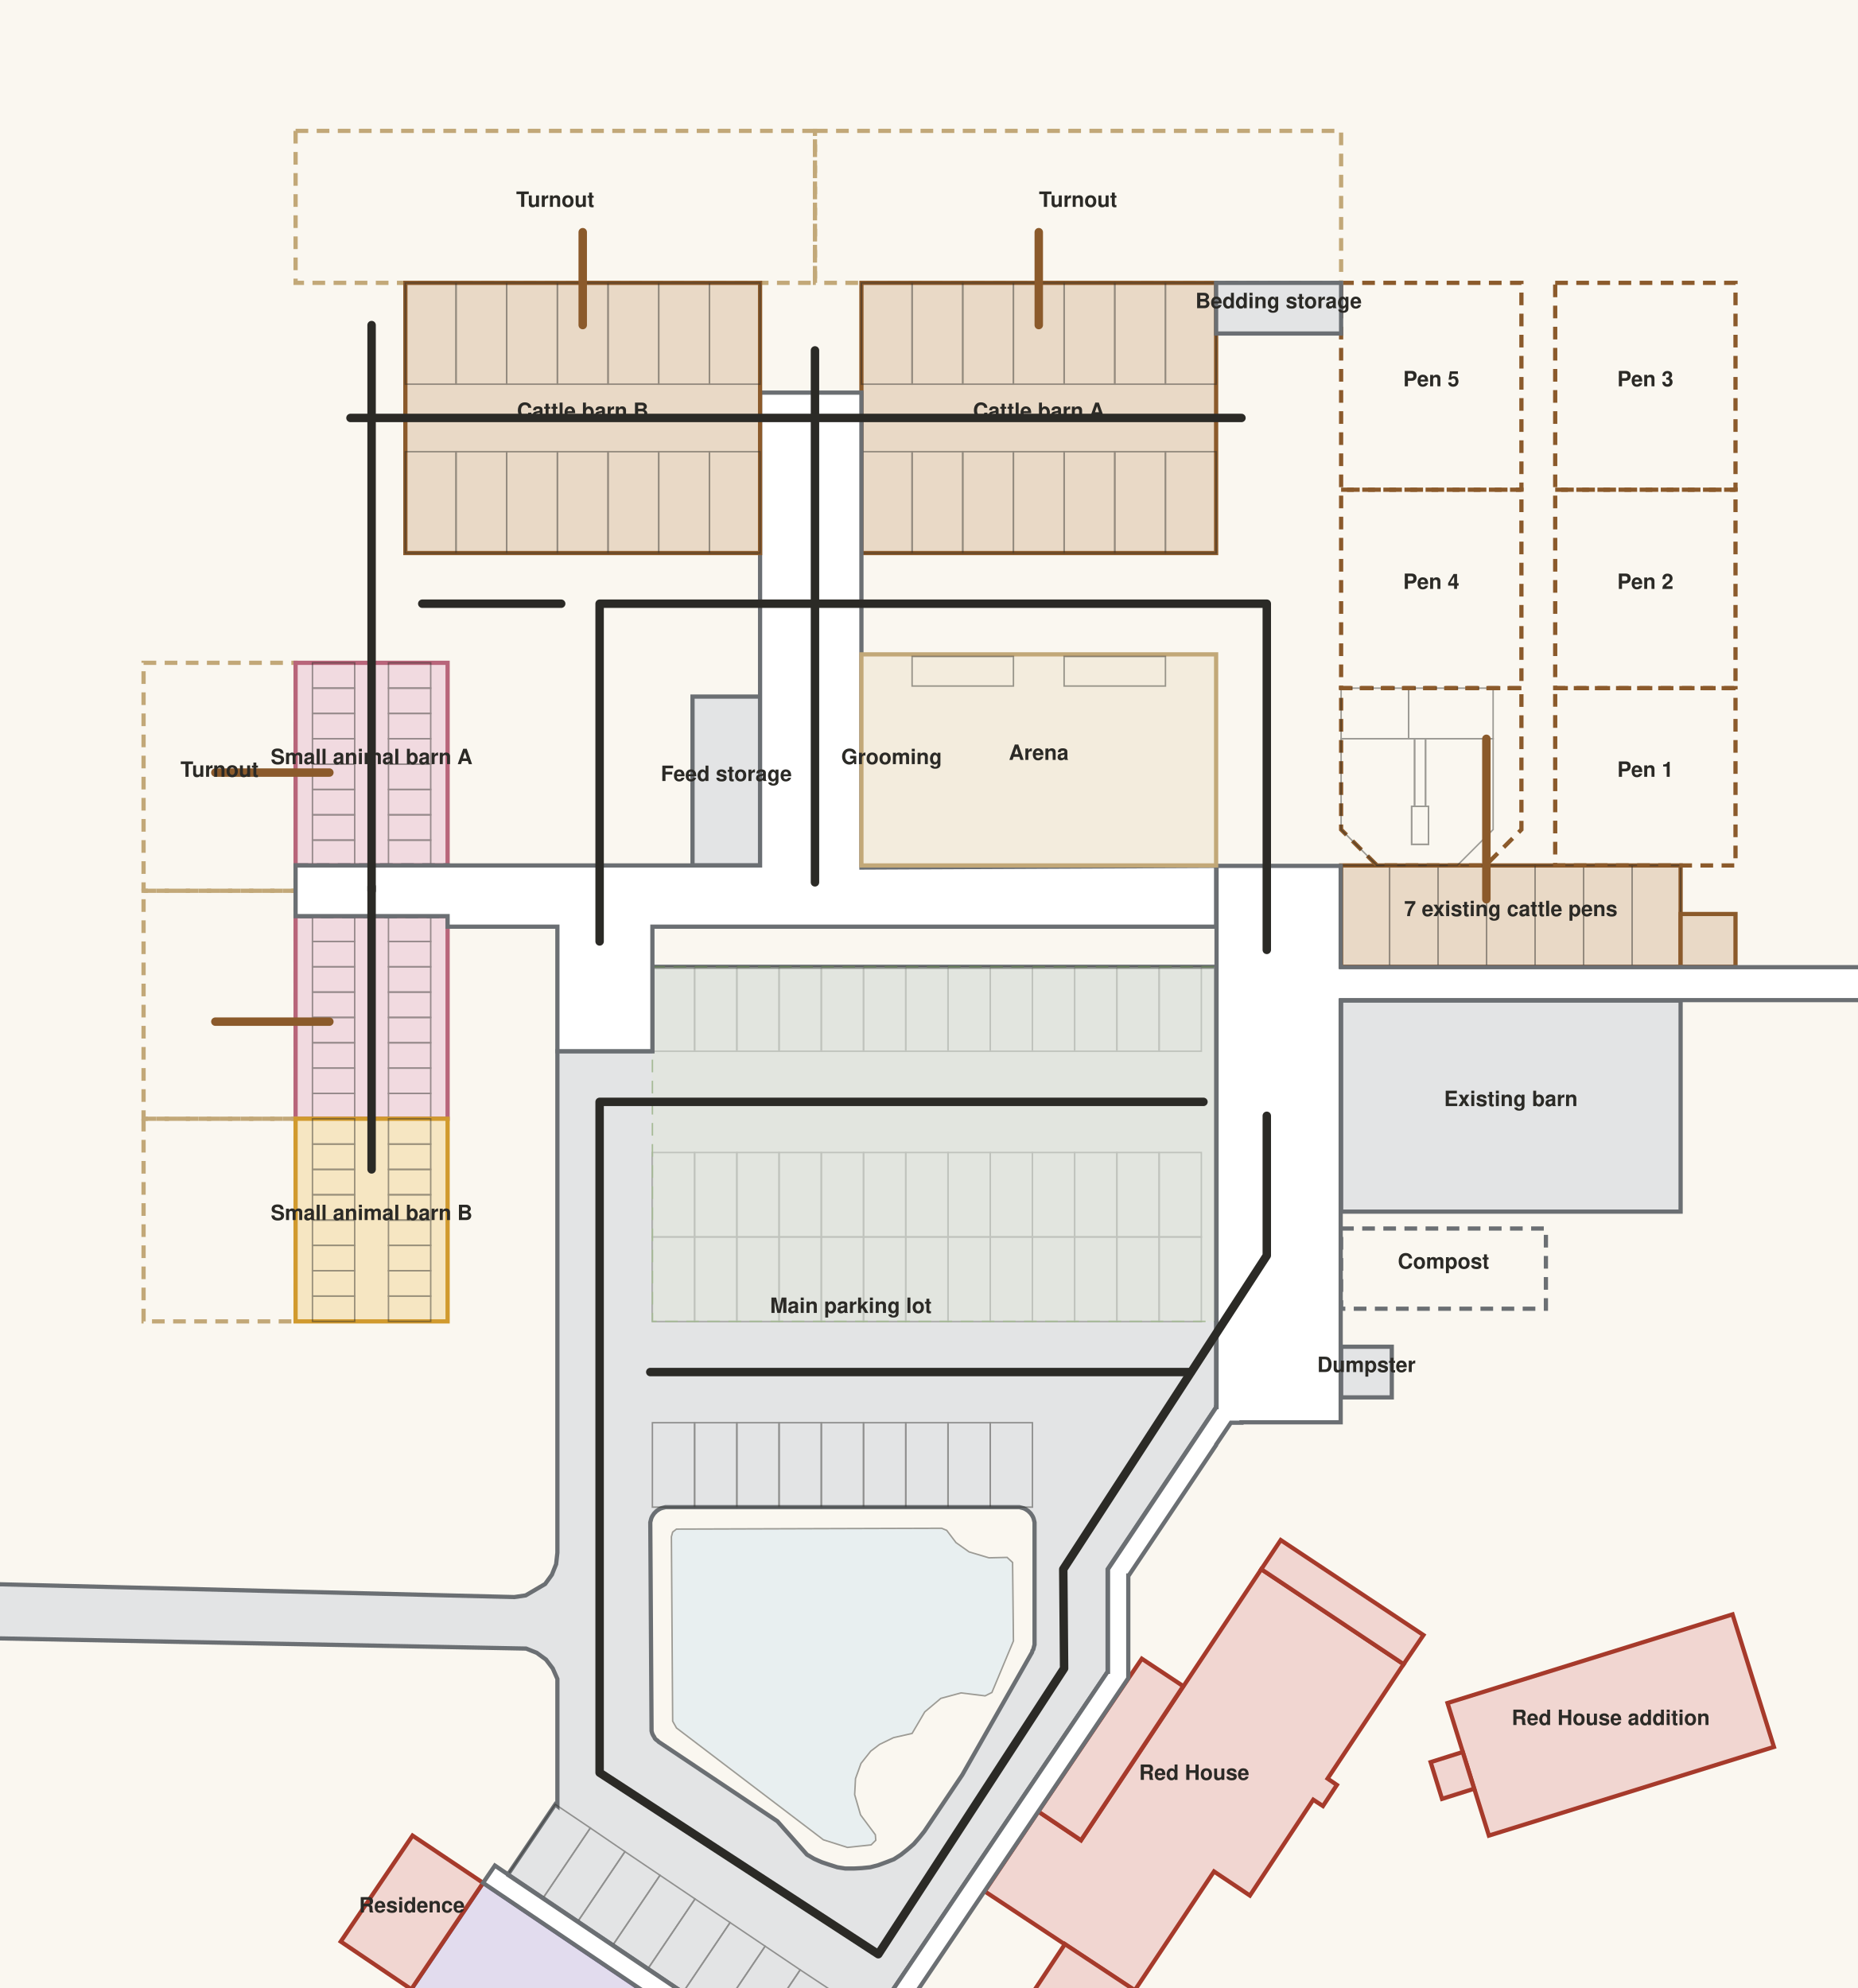
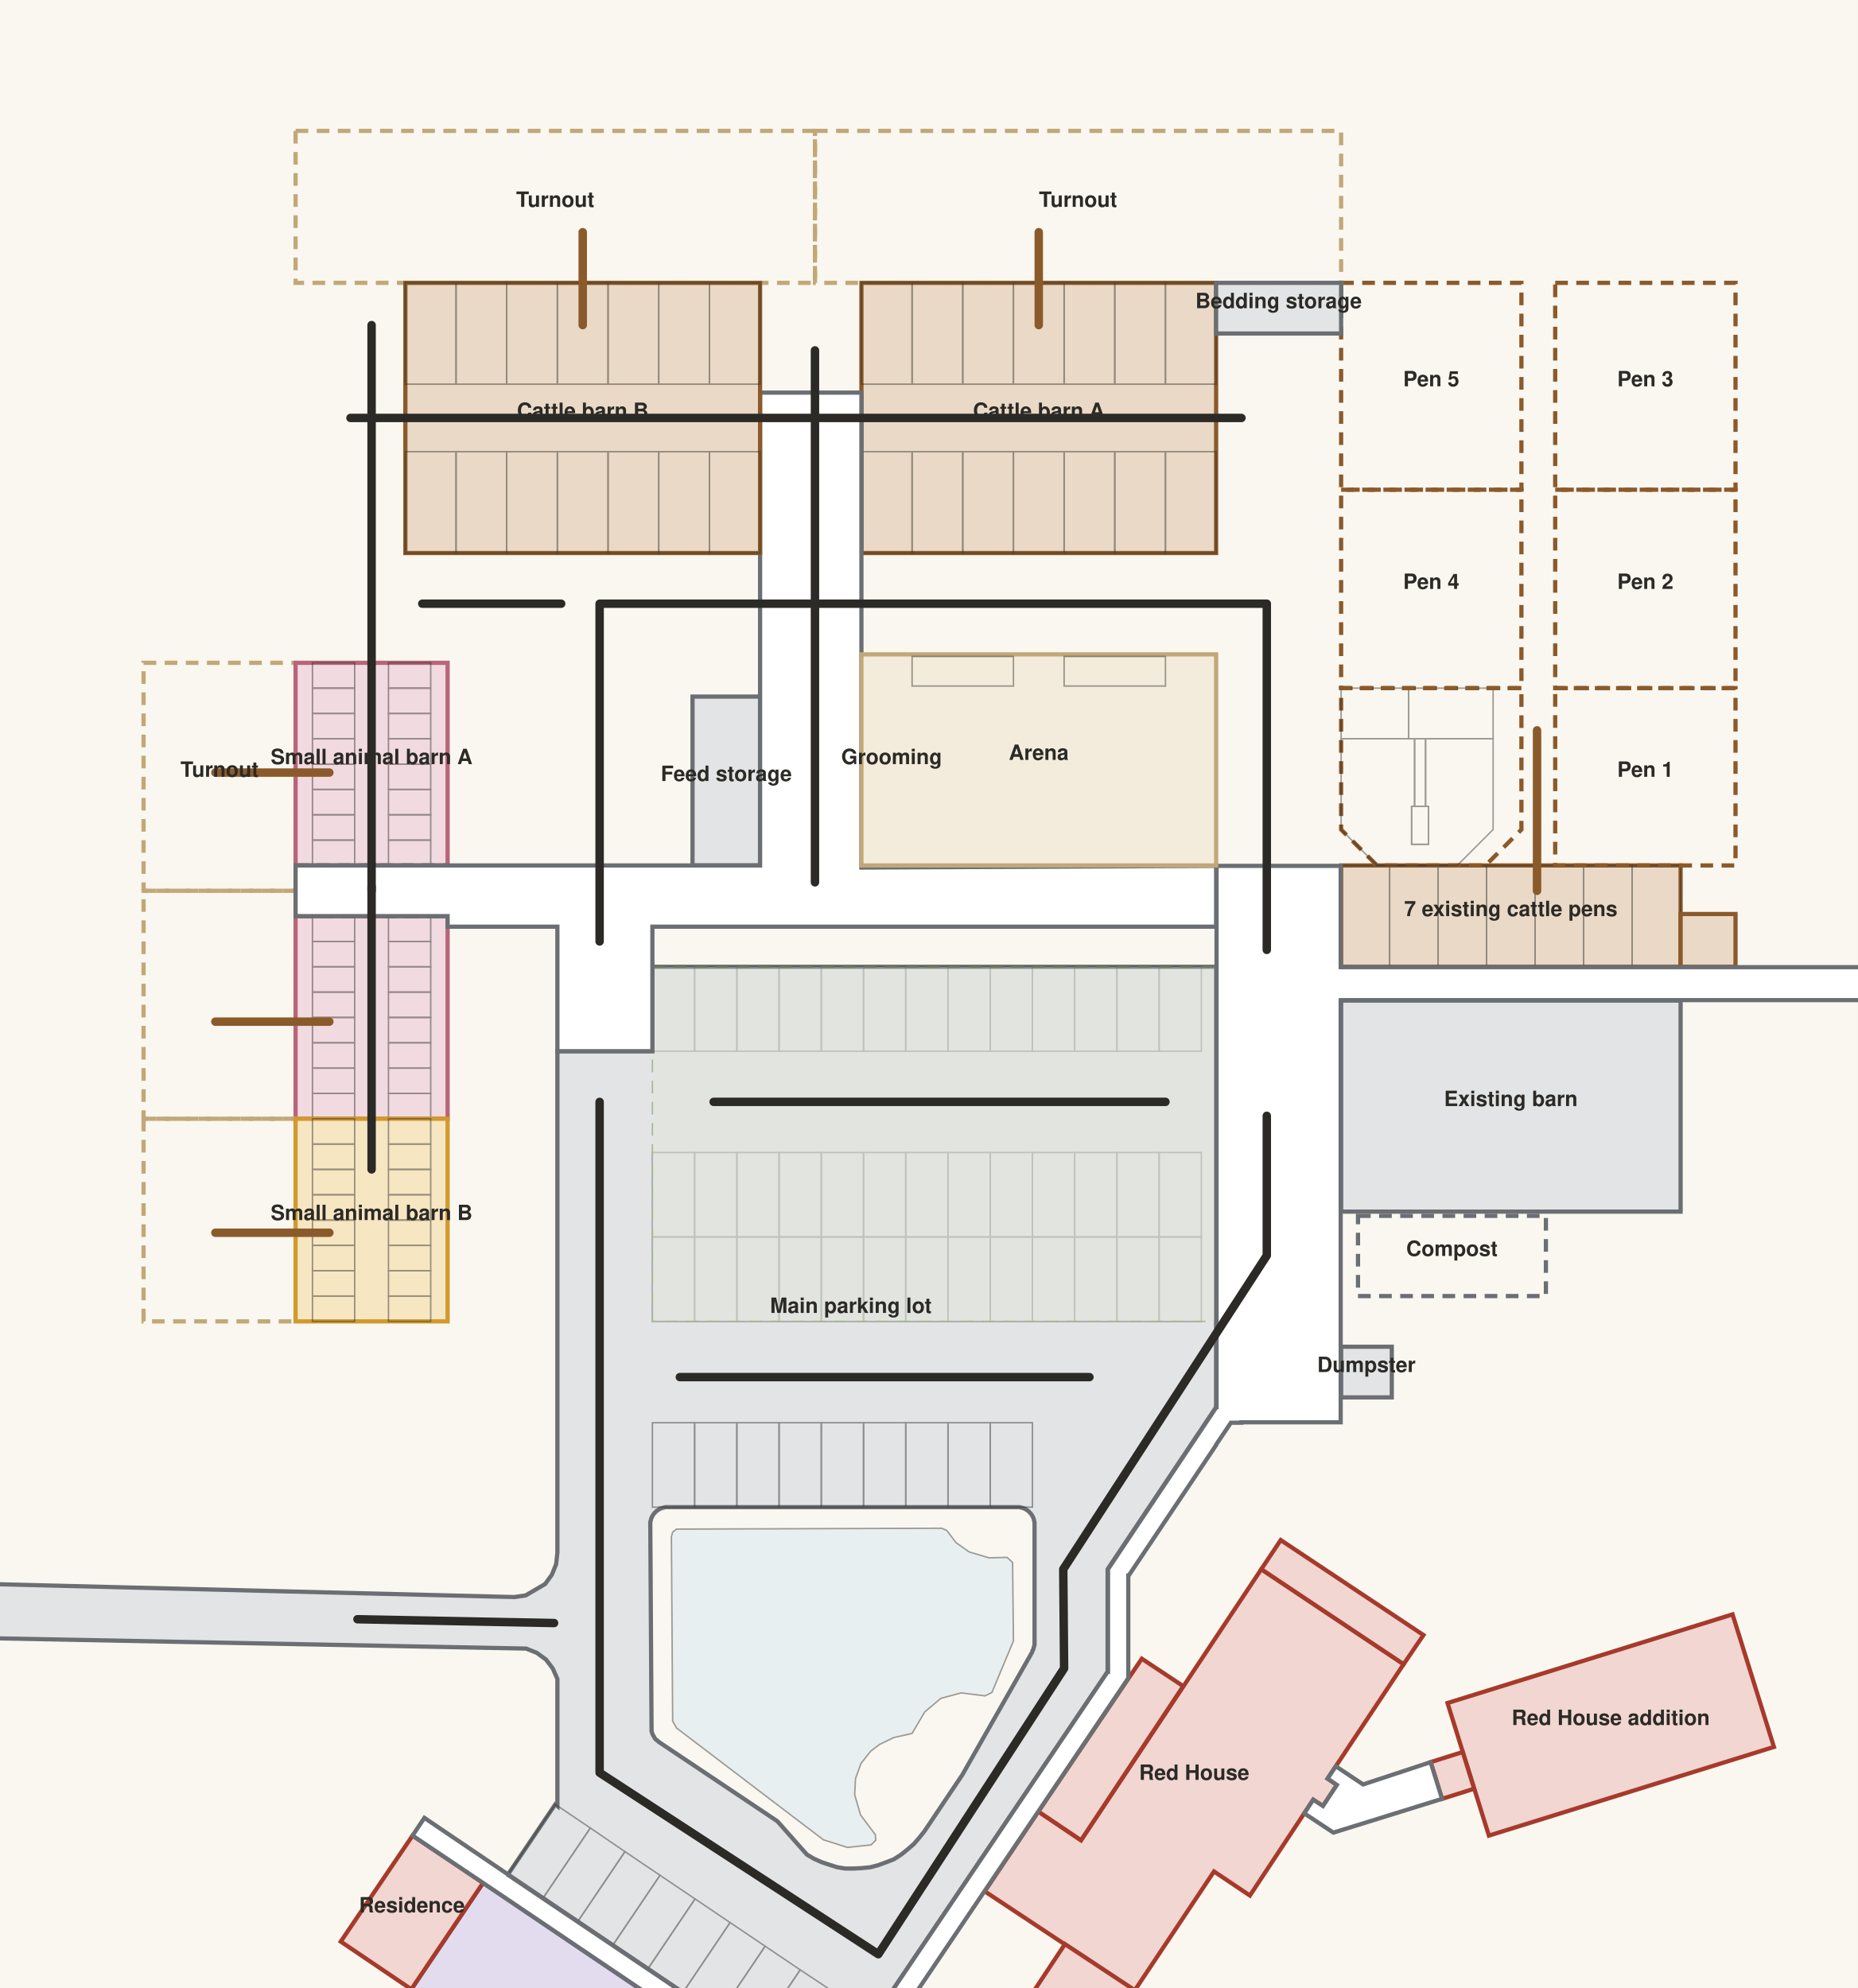
<svg xmlns="http://www.w3.org/2000/svg" viewBox="-118 11 440.0 470.9" font-family="Avenir Next,Helvetica,Arial,sans-serif">
  <rect x="-118" y="11" width="440.0" height="470.9" fill="#FAF7F0" />
  <g id="level-1">
    <g id="existing-barn">
      <rect x="199.6" y="248" width="80.4" height="50" fill="#E3E4E5" stroke="#6B6F73" stroke-width="1" />
    </g>
    <g id="existing-pens">
      <rect x="199.6" y="216" width="80.4" height="24" fill="#E9D9C6" stroke="#8B5A2B" stroke-width="1" />
      <g fill="none" stroke="#2B2A26" stroke-width=".35" opacity=".45">
        <rect x="199.6" y="216" width="11.486" height="24" />
        <rect x="211.086" y="216" width="11.486" height="24" />
        <rect x="222.572" y="216" width="11.486" height="24" />
        <rect x="234.058" y="216" width="11.486" height="24" />
        <rect x="245.544" y="216" width="11.486" height="24" />
        <rect x="257.03" y="216" width="11.486" height="24" />
        <rect x="268.516" y="216" width="11.486" height="24" />
      </g>
    </g>
    <g id="parking">
      <path fill-rule="evenodd" d="M-287.8,372.3 L-287.8,406.0 L-277.8,396.0 L6.6,401.5 L9.1,402.5 L11.3,404.1 L12.9,406.2 L14.0,408.7 L14.0,438.8 L13.5,438.4 L2.3,455.0 L77.6,505.8 L144.3,407.0 L144.3,382.7 L170.0,344.3 L170.0,240.0 L36.5,240.0 L36.5,260.0 L14.0,260.0 L14.0,378.8 L13.7,381.5 L12.7,384.0 L11.1,386.2 L6.5,388.9 L3.8,389.3 L-277.8,382.3Z M126.5,402.0 L126.7,401.7 L126.8,401.3 L126.9,400.9 L127.0,400.6 L127.0,371.6 L126.9,371.2 L126.8,370.8 L126.7,370.5 L126.5,370.1 L126.3,369.8 L126.1,369.5 L125.8,369.2 L125.5,368.9 L125.2,368.7 L124.9,368.5 L124.5,368.3 L124.2,368.2 L123.8,368.1 L123.4,368.0 L39.6,368.0 L39.2,368.1 L38.8,368.2 L38.5,368.3 L38.1,368.5 L37.8,368.7 L37.5,368.9 L37.2,369.2 L36.9,369.5 L36.7,369.8 L36.5,370.1 L36.3,370.5 L36.2,370.8 L36.1,371.2 L36.0,371.6 L36.3,420.6 L36.3,421.0 L36.4,421.4 L36.5,421.7 L36.7,422.1 L36.9,422.4 L37.1,422.8 L37.4,423.1 L37.7,423.3 L38.0,423.6 L66.1,442.4 L73.1,450.3 L74.8,451.3 L76.6,452.1 L78.4,452.7 L80.3,453.3 L82.2,453.6 L84.2,453.6 L86.1,453.5 L88.1,453.3 L90.0,452.8 L91.9,452.1 L93.7,451.4 L95.4,450.3 L96.9,449.1 L98.4,447.8 L99.7,446.3 L100.9,444.8 L109.9,431.4 L126.4,402.4Z" fill="#E3E4E5" stroke="#6B6F73" stroke-width="1" />
      <g fill="none" stroke="#2B2A26" stroke-width=".35" opacity=".45">
        <polygon points="36.5,240.0 46.5,240.0 46.5,260.0 36.5,260.0" />
        <polygon points="46.5,240.0 56.5,240.0 56.5,260.0 46.5,260.0" />
        <polygon points="56.5,240.0 66.5,240.0 66.5,260.0 56.5,260.0" />
        <polygon points="66.5,240.0 76.5,240.0 76.5,260.0 66.5,260.0" />
        <polygon points="76.5,240.0 86.5,240.0 86.5,260.0 76.5,260.0" />
        <polygon points="86.5,240.0 96.5,240.0 96.5,260.0 86.5,260.0" />
        <polygon points="96.5,240.0 106.5,240.0 106.5,260.0 96.5,260.0" />
        <polygon points="106.5,240.0 116.5,240.0 116.5,260.0 106.5,260.0" />
        <polygon points="116.5,240.0 126.5,240.0 126.5,260.0 116.5,260.0" />
        <polygon points="36.5,284.0 46.5,284.0 46.5,304.0 36.5,304.0" />
        <polygon points="46.5,284.0 56.5,284.0 56.5,304.0 46.5,304.0" />
        <polygon points="56.5,284.0 66.5,284.0 66.5,304.0 56.5,304.0" />
        <polygon points="66.5,284.0 76.5,284.0 76.5,304.0 66.5,304.0" />
        <polygon points="76.5,284.0 86.5,284.0 86.5,304.0 76.5,304.0" />
        <polygon points="86.5,284.0 96.5,284.0 96.5,304.0 86.5,304.0" />
        <polygon points="96.5,284.0 106.5,284.0 106.5,304.0 96.5,304.0" />
        <polygon points="106.5,284.0 116.5,284.0 116.5,304.0 106.5,304.0" />
        <polygon points="116.5,284.0 126.5,284.0 126.5,304.0 116.5,304.0" />
        <polygon points="36.5,304.0 46.5,304.0 46.5,324.0 36.5,324.0" />
        <polygon points="46.5,304.0 56.5,304.0 56.5,324.0 46.5,324.0" />
        <polygon points="56.5,304.0 66.5,304.0 66.5,324.0 56.5,324.0" />
        <polygon points="66.5,304.0 76.5,304.0 76.5,324.0 66.5,324.0" />
        <polygon points="76.5,304.0 86.5,304.0 86.5,324.0 76.5,324.0" />
        <polygon points="86.5,304.0 96.5,304.0 96.5,324.0 86.5,324.0" />
        <polygon points="96.5,304.0 106.5,304.0 106.5,324.0 96.5,324.0" />
        <polygon points="106.5,304.0 116.5,304.0 116.5,324.0 106.5,324.0" />
        <polygon points="116.5,304.0 126.5,304.0 126.5,324.0 116.5,324.0" />
        <polygon points="36.5,348.0 46.5,348.0 46.5,368.0 36.5,368.0" />
        <polygon points="46.5,348.0 56.5,348.0 56.5,368.0 46.5,368.0" />
        <polygon points="56.5,348.0 66.5,348.0 66.5,368.0 56.5,368.0" />
        <polygon points="66.5,348.0 76.5,348.0 76.5,368.0 66.5,368.0" />
        <polygon points="76.5,348.0 86.5,348.0 86.5,368.0 76.5,368.0" />
        <polygon points="86.5,348.0 96.5,348.0 96.5,368.0 86.5,368.0" />
        <polygon points="96.5,348.0 106.5,348.0 106.5,368.0 96.5,368.0" />
        <polygon points="106.5,348.0 116.5,348.0 116.5,368.0 106.5,368.0" />
        <polygon points="116.5,348.0 126.5,348.0 126.5,368.0 116.5,368.0" />
        <polygon points="126.5,240.0 136.5,240.0 136.5,260.0 126.5,260.0" />
        <polygon points="136.5,240.0 146.5,240.0 146.5,260.0 136.5,260.0" />
        <polygon points="146.5,240.0 156.5,240.0 156.5,260.0 146.5,260.0" />
        <polygon points="156.5,240.0 166.5,240.0 166.5,260.0 156.5,260.0" />
        <polygon points="126.5,284.0 136.5,284.0 136.5,304.0 126.5,304.0" />
        <polygon points="126.5,304.0 136.5,304.0 136.5,324.0 126.5,324.0" />
        <polygon points="136.5,284.0 146.5,284.0 146.5,304.0 136.5,304.0" />
        <polygon points="146.5,284.0 156.5,284.0 156.5,304.0 146.5,304.0" />
        <polygon points="136.5,304.0 146.5,304.0 146.5,324.0 136.5,324.0" />
        <polygon points="146.5,304.0 156.5,304.0 156.5,324.0 146.5,324.0" />
        <polygon points="156.5,284.0 166.5,284.0 166.5,304.0 156.5,304.0" />
        <polygon points="156.5,304.0 166.5,304.0 166.5,324.0 156.5,324.0" />
        <polygon points="13.5,438.4 21.8,444.0 10.6,460.6 2.3,455.0" />
        <polygon points="21.8,444.0 30.0,449.6 18.8,466.2 10.6,460.6" />
        <polygon points="30.0,449.6 38.3,455.2 27.1,471.8 18.8,466.2" />
        <polygon points="38.3,455.2 46.6,460.8 35.4,477.4 27.1,471.8" />
        <polygon points="46.6,460.8 54.9,466.4 43.7,483.0 35.4,477.4" />
        <polygon points="54.9,466.4 63.2,472.0 52.0,488.6 43.7,483.0" />
        <polygon points="63.2,472.0 71.5,477.6 60.3,494.2 52.0,488.6" />
        <polygon points="71.5,477.6 79.8,483.1 68.5,499.7 60.3,494.2" />
        <polygon points="79.8,483.1 88.1,488.7 76.9,505.3 68.5,499.7" />
        <polygon points="41.3,418.7 42.2,420.3 77.0,446.8 82.7,448.6 88.3,448.0 89.4,446.9 89.3,445.6 85.8,440.9 84.4,436.1 84.6,432.3 85.9,428.7 88.2,425.8 90.3,424.2 93.6,422.6 98.0,421.6 101.0,416.5 104.8,413.3 109.6,412.0 115.3,412.7 116.9,411.9 122.0,399.7 121.8,381.1 120.5,379.9 116.2,380.0 111.5,378.6 108.4,376.4 106.2,373.5 105.0,373.0 42.2,373.2 41.3,373.9 41.0,375.0 41.3,418.7" fill="#D3E5EF" />
        <polygon points="36.5,240 170.0,240 170.0,324.0 36.5,324.0" fill="#DCE8CF" fill-opacity=".6" stroke="#5F8A3A" stroke-dasharray="3 2" />
      </g>
    </g>
    <g id="existing-red-house">
      <polygon points="169.5,454.3 178.0,460.0 193.0,437.3 195.3,438.8 198.6,433.8 196.4,432.3 214.4,405.2 180.7,382.7 138.0,446.9 127.9,440.1 115.2,459.0 150.7,482.5" fill="#F1D6D1" stroke="#A63A2B" stroke-width="1" />
    </g>
    <g id="existing-carport">
      <polygon points="137.5,519.7 158.7,487.7 134.2,471.5 113.0,503.5" fill="#F1D6D1" stroke="#A63A2B" stroke-width="1" />
    </g>
    <g id="existing-porch-nw">
      <polygon points="127.9,440.1 152.4,403.9 162.2,410.4 138.0,446.9" fill="#F1D6D1" stroke="#A63A2B" stroke-width="1" />
    </g>
    <g id="existing-porch-ne">
      <polygon points="180.7,382.7 185.3,375.8 219.1,398.3 214.4,405.2" fill="#F1D6D1" stroke="#A63A2B" stroke-width="1" />
    </g>
    <g id="horticulture">
      <polygon points="-3.6,457.0 78.9,512.8 61.9,537.9 -20.6,482.2" fill="#E2DCEE" stroke="#6E5C93" stroke-width="1" />
    </g>
    <g id="residence">
      <polygon points="-20.3,445.8 -3.6,457.0 -20.6,482.2 -37.3,470.9" fill="#F1D6D1" stroke="#A63A2B" stroke-width="1" />
    </g>
    <g id="handling">
      <polygon points="242.3,174.0 199.6,174.0 199.6,207.5 208.1,216.0 233.8,216.0 242.3,207.5 242.3,174.0" fill="none" stroke="#8B5A2B" stroke-width="1" stroke-dasharray="3 2" />
      <g fill="none" stroke="#2B2A26" stroke-width=".35" opacity=".45">
        <polygon points="235.6,186 219.6,186 219.6,202 220.3,202 220.3,211 216.3,211 216.3,202 217.0,202 217.0,186 199.6,186 199.6,207.5 208.1,216 227.1,216 235.6,207.5" />
        <rect x="199.6" y="174" width="16" height="12" />
        <rect x="215.6" y="174" width="20" height="12" />
        <rect x="217.0" y="186" width="2.6" height="16" />
        <rect x="216.3" y="202" width="4" height="9" />
      </g>
    </g>
    <g id="holding-5">
      <rect x="199.6" y="78.0" width="42.7" height="49.0" fill="none" stroke="#8B5A2B" stroke-width="1" stroke-dasharray="3 2" />
    </g>
    <g id="holding-4">
      <rect x="199.6" y="127.0" width="42.7" height="47.0" fill="none" stroke="#8B5A2B" stroke-width="1" stroke-dasharray="3 2" />
    </g>
    <g id="holding-3">
      <rect x="250.3" y="78.0" width="42.7" height="49.0" fill="none" stroke="#8B5A2B" stroke-width="1" stroke-dasharray="3 2" />
    </g>
    <g id="holding-2">
      <rect x="250.3" y="127.0" width="42.7" height="47.0" fill="none" stroke="#8B5A2B" stroke-width="1" stroke-dasharray="3 2" />
    </g>
    <g id="holding-1">
      <rect x="250.3" y="174.0" width="42.7" height="42.0" fill="none" stroke="#8B5A2B" stroke-width="1" stroke-dasharray="3 2" />
    </g>
    <g id="existing-dogear">
      <polygon points="280.0,227.5 293.0,227.5 293.0,240.0 280.0,240.0" fill="#E9D9C6" stroke="#8B5A2B" stroke-width="1" />
    </g>
    <g id="compost">
-       <rect x="199.6" y="302.0" width="48.5" height="19.0" fill="none" stroke="#6B6F73" stroke-width="1" stroke-dasharray="3 2" />
+       <rect x="203.6" y="299.0" width="44.5" height="19.0" fill="none" stroke="#6B6F73" stroke-width="1" stroke-dasharray="3 2" />
    </g>
    <g id="dumpster">
      <rect x="199.6" y="330.0" width="12.0" height="12.0" fill="#E3E4E5" stroke="#6B6F73" stroke-width="1" />
    </g>
    <g id="existing-poultry">
      <polygon points="430.7,273.3 401.2,230.0 367.2,253.2 396.7,296.5" fill="#F6E6C2" stroke="#D19A2E" stroke-width="1" />
    </g>
    <g id="walk">
-       <polygon points="-3.6,457.0 -3.6,457.0 -3.6,457.0 -0.5,459.1 -0.5,459.1 -0.5,459.1 -0.5,459.1 -0.5,459.1 -0.5,459.1 -0.5,459.1 -0.5,459.1 -0.5,459.1 -0.5,459.1 -0.5,459.1 -0.5,459.1 -0.5,459.1 -0.5,459.1 -0.5,459.1 78.9,512.7 78.9,512.7 78.9,512.7 149.2,408.5 149.2,408.5 149.2,408.5 149.2,384.2 149.3,384.2 149.3,384.2 149.3,384.2 149.3,384.2 149.3,384.2 149.3,384.2 149.3,384.2 149.3,384.2 149.3,384.2 170.0,353.3 170.0,353.3 170.0,353.3 170.0,353.3 170.0,353.2 170.0,353.2 170.0,353.2 170.0,353.2 170.0,353.2 170.0,353.2 170.0,353.2 170.0,353.2 170.0,353.2 170.0,353.2 170.0,353.2 170.0,353.2 170.0,353.2 170.0,353.2 173.5,348.0 175.9,348.0 176.0,348.0 176.0,348.0 176.0,348.0 176.0,348.0 176.0,348.0 176.0,348.0 176.0,348.0 176.0,348.0 176.0,348.0 176.0,348.0 176.0,347.9 199.5,347.9 199.5,248.0 199.6,248.0 199.6,248.0 199.6,248.0 199.6,248.0 199.6,248.0 199.6,248.0 199.6,248.0 199.6,248.0 199.6,248.0 199.6,248.0 199.6,248.0 199.6,248.0 199.6,248.0 199.6,248.0 199.6,248.0 199.6,247.9 366.3,247.9 380.3,246.9 380.3,246.9 380.3,246.9 380.3,246.9 380.3,246.9 380.3,246.9 380.3,246.9 380.3,246.9 380.3,246.9 380.3,246.9 380.3,246.9 380.3,246.9 412.9,294.8 423.2,287.8 390.6,240.0 366.3,240.0 366.3,240.1 199.6,240.1 199.6,240.0 199.6,240.0 199.6,240.0 199.6,240.0 199.6,240.0 199.6,240.0 199.6,240.0 199.6,240.0 199.6,240.0 199.6,240.0 199.6,240.0 199.6,240.0 199.6,240.0 199.6,240.0 199.6,240.0 199.5,240.0 199.5,216.1 170.1,216.1 170.1,344.3 170.0,344.3 170.0,344.3 170.0,344.3 170.0,344.3 170.0,344.3 170.0,344.3 170.0,344.4 170.0,344.4 170.0,344.4 170.0,344.4 170.0,344.4 170.0,344.4 170.0,344.4 170.0,344.4 170.0,344.4 170.0,344.4 144.4,382.7 144.4,382.7 144.4,382.7 144.4,407.0 144.3,407.0 144.3,407.0 144.3,407.0 144.3,407.0 144.3,407.0 144.3,407.0 144.3,407.0 144.3,407.0 144.3,407.0 77.6,505.8 77.6,505.8 77.6,505.8 77.6,505.8 77.6,505.8 77.6,505.8 77.6,505.8 77.6,505.8 77.6,505.8 77.6,505.8 77.6,505.8 77.6,505.8 77.6,505.8 77.6,505.8 77.6,505.8 77.6,505.8 77.6,505.8 77.6,505.8 77.6,505.8 77.6,505.8 2.3,455.1 2.3,455.1 2.3,455.1 2.3,455.1 2.3,455.1 2.3,455.1 2.3,455.1 2.3,455.0 2.3,455.0 2.3,455.0 2.3,455.0 2.3,455.0 2.3,455.0 2.3,455.0 2.3,455.0 2.3,455.0 2.3,455.0 2.3,455.0 2.3,455.0 2.3,455.0 2.3,455.0 2.3,455.0 2.3,455.0 -0.8,452.9 -0.8,452.9 -0.8,452.9 -0.8,452.9 -0.8,452.9 -3.6,457.0 -3.6,457.0" fill="#fff" stroke="#6B6F73" stroke-width="1" />
+       <polygon points="-20.3,445.8 -20.3,445.8 -20.3,445.8 -0.5,459.1 -0.5,459.1 -0.5,459.1 -0.5,459.1 -0.5,459.1 -0.5,459.1 -0.5,459.1 -0.5,459.1 -0.5,459.1 -0.5,459.1 -0.5,459.1 -0.5,459.1 -0.5,459.1 -0.5,459.1 -0.5,459.1 78.9,512.7 78.9,512.7 78.9,512.7 149.2,408.5 149.2,408.5 149.2,408.5 149.2,384.2 149.3,384.2 149.3,384.2 149.3,384.2 149.3,384.2 149.3,384.2 149.3,384.2 149.3,384.2 149.3,384.2 149.3,384.2 170.0,353.3 170.0,353.3 170.0,353.3 170.0,353.3 170.0,353.2 170.0,353.2 170.0,353.2 170.0,353.2 170.0,353.2 170.0,353.2 170.0,353.2 170.0,353.2 170.0,353.2 170.0,353.2 170.0,353.2 170.0,353.2 170.0,353.2 170.0,353.2 173.5,348.0 175.9,348.0 176.0,348.0 176.0,348.0 176.0,348.0 176.0,348.0 176.0,348.0 176.0,348.0 176.0,348.0 176.0,348.0 176.0,348.0 176.0,348.0 176.0,347.9 199.5,347.9 199.5,248.0 199.6,248.0 199.6,248.0 199.6,248.0 199.6,248.0 199.6,248.0 199.6,248.0 199.6,248.0 199.6,248.0 199.6,248.0 199.6,248.0 199.6,248.0 199.6,248.0 199.6,248.0 199.6,248.0 199.6,248.0 199.6,247.9 366.3,247.9 380.3,246.9 380.3,246.9 380.3,246.9 380.3,246.9 380.3,246.9 380.3,246.9 380.3,246.9 380.3,246.9 380.3,246.9 380.3,246.9 380.3,246.9 380.3,246.9 412.9,294.8 423.2,287.8 390.6,240.0 366.3,240.0 366.3,240.1 199.6,240.1 199.6,240.0 199.6,240.0 199.6,240.0 199.6,240.0 199.6,240.0 199.6,240.0 199.6,240.0 199.6,240.0 199.6,240.0 199.6,240.0 199.6,240.0 199.6,240.0 199.6,240.0 199.6,240.0 199.6,240.0 199.5,240.0 199.5,216.1 170.1,216.1 170.1,344.3 170.0,344.3 170.0,344.3 170.0,344.3 170.0,344.3 170.0,344.3 170.0,344.3 170.0,344.4 170.0,344.4 170.0,344.4 170.0,344.4 170.0,344.4 170.0,344.4 170.0,344.4 170.0,344.4 170.0,344.4 170.0,344.4 144.4,382.7 144.4,382.7 144.4,382.7 144.4,407.0 144.3,407.0 144.3,407.0 144.3,407.0 144.3,407.0 144.3,407.0 144.3,407.0 144.3,407.0 144.3,407.0 144.3,407.0 77.6,505.8 77.6,505.8 77.6,505.8 77.6,505.8 77.6,505.8 77.6,505.8 77.6,505.8 77.6,505.8 77.6,505.8 77.6,505.8 77.6,505.8 77.6,505.8 77.6,505.8 77.6,505.8 77.6,505.8 77.6,505.8 77.6,505.8 77.6,505.8 77.6,505.8 77.6,505.8 2.3,455.1 2.3,455.1 2.3,455.1 2.3,455.1 2.3,455.1 2.3,455.1 2.3,455.1 2.3,455.0 2.3,455.0 2.3,455.0 2.3,455.0 2.3,455.0 2.3,455.0 2.3,455.0 2.3,455.0 2.3,455.0 2.3,455.0 2.3,455.0 2.3,455.0 2.3,455.0 2.3,455.0 2.3,455.0 2.3,455.0 -17.5,441.6 -17.5,441.6 -17.5,441.6 -17.5,441.6 -17.5,441.6 -20.3,445.8 -20.3,445.8" fill="#fff" stroke="#6B6F73" stroke-width="1" />
    </g>
  </g>
  <g id="level-2">
    <g id="turnout-cattle-a">
      <rect x="75.0" y="42.0" width="124.6" height="36.0" fill="none" stroke="#C2A878" stroke-width="1" stroke-dasharray="3 2" />
    </g>
    <g id="turnout-small-a">
      <rect x="-84.0" y="168.0" width="36.0" height="54.0" fill="none" stroke="#C2A878" stroke-width="1" stroke-dasharray="3 2" />
    </g>
    <g id="turnout-small-a2">
      <rect x="-84.0" y="222.0" width="36.0" height="54.0" fill="none" stroke="#C2A878" stroke-width="1" stroke-dasharray="3 2" />
    </g>
    <g id="cattle-a">
      <rect x="86.0" y="78.0" width="84.0" height="64" fill="#E9D9C6" stroke="#8B5A2B" stroke-width="1" />
      <g fill="none" stroke="#2B2A26" stroke-width=".35" opacity=".45">
        <rect x="86.0" y="78.0" width="12" height="24" />
        <rect x="98.0" y="78.0" width="12" height="24" />
        <rect x="110.0" y="78.0" width="12" height="24" />
        <rect x="122.0" y="78.0" width="12" height="24" />
        <rect x="134.0" y="78.0" width="12" height="24" />
        <rect x="146.0" y="78.0" width="12" height="24" />
        <rect x="158.0" y="78.0" width="12" height="24" />
        <rect x="86.0" y="118.0" width="12" height="24" />
        <rect x="98.0" y="118.0" width="12" height="24" />
        <rect x="110.0" y="118.0" width="12" height="24" />
        <rect x="122.0" y="118.0" width="12" height="24" />
        <rect x="134.0" y="118.0" width="12" height="24" />
        <rect x="146.0" y="118.0" width="12" height="24" />
        <rect x="158.0" y="118.0" width="12" height="24" />
      </g>
    </g>
    <g id="feed">
      <rect x="46.0" y="176.0" width="16.0" height="40.0" fill="#E3E4E5" stroke="#6B6F73" stroke-width="1" />
    </g>
    <g id="small-a">
      <rect x="-48.0" y="168.0" width="36.0" height="48.0" fill="#F1DAE0" stroke="#B8657A" stroke-width="1" />
      <g fill="none" stroke="#2B2A26" stroke-width=".35" opacity=".45">
        <rect x="-44.0" y="168.0" width="10" height="6" />
        <rect x="-44.0" y="174.0" width="10" height="6" />
        <rect x="-44.0" y="180.0" width="10" height="6" />
        <rect x="-44.0" y="186.0" width="10" height="6" />
        <rect x="-44.0" y="192.0" width="10" height="6" />
        <rect x="-44.0" y="198.0" width="10" height="6" />
        <rect x="-44.0" y="204.0" width="10" height="6" />
        <rect x="-44.0" y="210.0" width="10" height="6" />
        <rect x="-26.0" y="168.0" width="10" height="6" />
        <rect x="-26.0" y="174.0" width="10" height="6" />
        <rect x="-26.0" y="180.0" width="10" height="6" />
        <rect x="-26.0" y="186.0" width="10" height="6" />
        <rect x="-26.0" y="192.0" width="10" height="6" />
        <rect x="-26.0" y="198.0" width="10" height="6" />
        <rect x="-26.0" y="204.0" width="10" height="6" />
        <rect x="-26.0" y="210.0" width="10" height="6" />
      </g>
    </g>
    <g id="small-a2">
      <rect x="-48.0" y="228.0" width="36.0" height="48.0" fill="#F1DAE0" stroke="#B8657A" stroke-width="1" />
      <g fill="none" stroke="#2B2A26" stroke-width=".35" opacity=".45">
        <rect x="-44.0" y="228.0" width="10" height="6" />
        <rect x="-44.0" y="234.0" width="10" height="6" />
        <rect x="-44.0" y="240.0" width="10" height="6" />
        <rect x="-44.0" y="246.0" width="10" height="6" />
        <rect x="-44.0" y="252.0" width="10" height="6" />
        <rect x="-44.0" y="258.0" width="10" height="6" />
        <rect x="-44.0" y="264.0" width="10" height="6" />
        <rect x="-44.0" y="270.0" width="10" height="6" />
        <rect x="-26.0" y="228.0" width="10" height="6" />
        <rect x="-26.0" y="234.0" width="10" height="6" />
        <rect x="-26.0" y="240.0" width="10" height="6" />
        <rect x="-26.0" y="246.0" width="10" height="6" />
        <rect x="-26.0" y="252.0" width="10" height="6" />
        <rect x="-26.0" y="258.0" width="10" height="6" />
        <rect x="-26.0" y="264.0" width="10" height="6" />
        <rect x="-26.0" y="270.0" width="10" height="6" />
      </g>
    </g>
    <g id="bedding">
      <rect x="170.0" y="78.0" width="29.6" height="12.0" fill="#E3E4E5" stroke="#6B6F73" stroke-width="1" />
    </g>
    <g id="dogtrot">
      <rect x="-48.0" y="216.0" width="36" height="12.0" fill="none" stroke="#6B6F73" stroke-width="1" stroke-dasharray="3 2" />
    </g>
    <g id="grooming">
      <rect x="88.3" y="171.0" width="9.7" height="42.0" fill="#F3ECDD" stroke="#C2A878" stroke-width="1" />
    </g>
    <g id="walk-2">
      <polygon points="14.0,230.5 14.0,230.5 14.0,230.5 14.0,230.5 14.0,230.5 14.0,230.5 14.0,230.5 14.0,230.5 14.0,230.5 14.0,230.5 14.0,230.5 14.0,230.5 14.0,230.5 14.0,230.5 14.0,230.5 14.0,230.5 14.0,260.0 14.0,260.0 14.0,260.0 36.5,260.0 36.5,260.0 36.5,260.0 36.5,230.5 36.5,230.5 36.5,230.5 36.5,230.5 36.5,230.5 36.5,230.5 36.5,230.5 36.5,230.5 36.5,230.5 36.5,230.5 36.5,230.5 36.5,230.5 36.5,230.5 36.5,230.5 36.5,230.5 36.5,230.5 36.5,230.5 170.0,230.5 170.0,230.5 170.0,230.5 170.0,230.5 170.0,230.5 170.0,230.5 170.0,230.5 170.0,230.5 170.0,230.5 170.0,230.5 170.0,230.5 170.0,230.5 170.0,230.5 170.0,230.5 170.0,230.5 170.0,230.5 170.0,230.5 170.0,216.1 86.0,216.5 86.0,216.5 86.0,216.5 86.0,216.5 86.0,216.5 86.0,216.5 86.0,216.5 86.0,216.5 86.0,216.5 86.0,216.5 86.0,216.5 86.0,216.5 86.0,216.5 86.0,216.5 86.0,216.5 86.0,216.5 86.0,216.5 86.0,104.0 86.0,104.0 86.0,104.0 62.0,104.0 62.0,104.0 62.0,104.0 62.0,216.0 62.0,216.0 62.0,216.0 62.0,216.0 62.0,216.0 62.0,216.0 62.0,216.0 62.0,216.0 62.0,216.0 62.0,216.0 62.0,216.0 62.0,216.0 62.0,216.0 62.0,216.0 62.0,216.0 62.0,216.0 62.0,216.0 -12.0,216.0 -48.0,216.0 -48.0,216.0 -48.0,216.0 -48.0,228.0 -12.0,228.0 -12.0,230.5 14.0,230.5" fill="#fff" stroke="#6B6F73" stroke-width="1" />
    </g>
  </g>
  <g id="level-3">
    <g id="turnout-cattle-b">
      <rect x="-48.0" y="42.0" width="123.0" height="36" fill="none" stroke="#C2A878" stroke-width="1" stroke-dasharray="3 2" />
    </g>
    <g id="turnout-small-b">
      <rect x="-84.0" y="276.0" width="36.0" height="48" fill="none" stroke="#C2A878" stroke-width="1" stroke-dasharray="3 2" />
    </g>
    <g id="red-house-addition">
      <polygon points="224.8,414.4 292.3,393.4 302.1,424.8 234.6,445.8" fill="#F1D6D1" stroke="#A63A2B" stroke-width="1" />
    </g>
    <g id="red-house-addition-canopy">
      <polygon points="220.8,428.4 228.4,426.0 231.1,434.7 223.5,437.1" fill="#F1D6D1" stroke="#A63A2B" stroke-width="1" />
    </g>
    <g id="cattle-b">
      <rect x="-22.0" y="78.0" width="84.0" height="64" fill="#E9D9C6" stroke="#8B5A2B" stroke-width="1" />
      <g fill="none" stroke="#2B2A26" stroke-width=".35" opacity=".45">
        <rect x="-22.0" y="78.0" width="12" height="24" />
        <rect x="-10.0" y="78.0" width="12" height="24" />
        <rect x="2.0" y="78.0" width="12" height="24" />
        <rect x="14.0" y="78.0" width="12" height="24" />
        <rect x="26.0" y="78.0" width="12" height="24" />
        <rect x="38.0" y="78.0" width="12" height="24" />
        <rect x="50.0" y="78.0" width="12" height="24" />
        <rect x="-22.0" y="118.0" width="12" height="24" />
        <rect x="-10.0" y="118.0" width="12" height="24" />
        <rect x="2.0" y="118.0" width="12" height="24" />
        <rect x="14.0" y="118.0" width="12" height="24" />
        <rect x="26.0" y="118.0" width="12" height="24" />
        <rect x="38.0" y="118.0" width="12" height="24" />
        <rect x="50.0" y="118.0" width="12" height="24" />
      </g>
    </g>
    <g id="arena">
      <rect x="86.0" y="166.0" width="84.0" height="50.0" fill="#F3ECDD" stroke="#C2A878" stroke-width="1" />
      <g fill="none" stroke="#2B2A26" stroke-width=".35" opacity=".45">
        <rect x="98.0" y="166.5" width="24" height="7" />
        <rect x="134.0" y="166.5" width="24" height="7" />
      </g>
    </g>
    <g id="small-b">
      <rect x="-48.0" y="276.0" width="36" height="48" fill="#F6E6C2" stroke="#D19A2E" stroke-width="1" />
      <g fill="none" stroke="#2B2A26" stroke-width=".35" opacity=".45">
        <rect x="-44.0" y="276.0" width="10" height="6" />
        <rect x="-44.0" y="282.0" width="10" height="6" />
        <rect x="-44.0" y="288.0" width="10" height="6" />
        <rect x="-44.0" y="294.0" width="10" height="6" />
        <rect x="-44.0" y="300.0" width="10" height="6" />
        <rect x="-44.0" y="306.0" width="10" height="6" />
        <rect x="-44.0" y="312.0" width="10" height="6" />
        <rect x="-44.0" y="318.0" width="10" height="6" />
        <rect x="-26.0" y="276.0" width="10" height="6" />
        <rect x="-26.0" y="282.0" width="10" height="6" />
        <rect x="-26.0" y="288.0" width="10" height="6" />
        <rect x="-26.0" y="294.0" width="10" height="6" />
        <rect x="-26.0" y="300.0" width="10" height="6" />
        <rect x="-26.0" y="306.0" width="10" height="6" />
        <rect x="-26.0" y="312.0" width="10" height="6" />
        <rect x="-26.0" y="318.0" width="10" height="6" />
      </g>
    </g>
+     <g id="walk-3">
+       <polygon points="204.81,433.68 220.8,428.4 223.5,437.1 197.77,445.09 190.87,440.53 193.0,437.3 195.3,438.8 198.6,433.8 196.4,432.3 198.34,429.38 204.81,433.68" fill="#fff" stroke="#6B6F73" stroke-width="1" />
+     </g>
  </g>
  <g id="drives" />
  <g id="circulation">
-     <polyline id="loop-parking" points="167.0,272.0 24.0,272.0 24.0,430.9 90.0,473.9 134.0,406.2 133.8,382.7 182.0,308.4 182.0,275.3" fill="none" stroke="#2B2A26" stroke-width="2" stroke-linecap="round" stroke-linejoin="round" />
-     <polyline id="loop-mid" points="164.0,336.0 36.0,336.0" fill="none" stroke="#2B2A26" stroke-width="2" stroke-linecap="round" stroke-linejoin="round" />
+     <polyline id="loop-parking" points="24.0,272.0 24.0,430.9 90.0,473.9 134.0,406.2 133.8,382.7 182.0,308.4 182.0,275.3" fill="none" stroke="#2B2A26" stroke-width="2" stroke-linecap="round" stroke-linejoin="round" />
    <polyline id="aisle-cattle" points="-35.0,110.0 176.0,110.0" fill="none" stroke="#2B2A26" stroke-width="2" stroke-linecap="round" stroke-linejoin="round" />
+     <polyline id="aisle-cattle1" points="51.0,272.0 158.0,272.0" fill="none" stroke="#2B2A26" stroke-width="2" stroke-linecap="round" stroke-linejoin="round" />
+     <polyline id="aisle-cattle2" points="43.0,337.2 140.0,337.2" fill="none" stroke="#2B2A26" stroke-width="2" stroke-linecap="round" stroke-linejoin="round" />
    <polyline id="drive-loop" points="182.0,236.0 182.0,154.0 24.0,154.0 24.0,234.0" fill="none" stroke="#2B2A26" stroke-width="2" stroke-linecap="round" stroke-linejoin="round" />
    <polyline id="aisle-small-a" points="-30.0,88.0 -30.0,222.0" fill="none" stroke="#2B2A26" stroke-width="2" stroke-linecap="round" stroke-linejoin="round" />
    <polyline id="aisle-small-b" points="-30.0,221.0 -30.0,288.0" fill="none" stroke="#2B2A26" stroke-width="2" stroke-linecap="round" stroke-linejoin="round" />
    <polyline id="an-cattle-a" points="128.0,88.0 128.0,66.0" fill="none" stroke="#8B5A2B" stroke-width="2" stroke-linecap="round" stroke-linejoin="round" />
    <polyline id="an-cattle-b" points="20.0,88.0 20.0,66.0" fill="none" stroke="#8B5A2B" stroke-width="2" stroke-linecap="round" stroke-linejoin="round" />
    <polyline id="an-small-b" points="-40.0,253.0 -67.0,253.0" fill="none" stroke="#8B5A2B" stroke-width="2" stroke-linecap="round" stroke-linejoin="round" />
-     <polyline id="an-small-b1" points="-40.0,194.0 -67.0,194.0" fill="none" stroke="#8B5A2B" stroke-width="2" stroke-linecap="round" stroke-linejoin="round" />
-     <polyline id="an-pens" points="234.0,224.0 234.0,186.0" fill="none" stroke="#8B5A2B" stroke-width="2" stroke-linecap="round" stroke-linejoin="round" />
+     <polyline id="an-small-b1" points="-40.0,303.0 -67.0,303.0" fill="none" stroke="#8B5A2B" stroke-width="2" stroke-linecap="round" stroke-linejoin="round" />
+     <polyline id="uuid-52ed3273-957e-4c6d-9222-52078b7fcb9a" points="-40.0,194.0 -67.0,194.0" fill="none" stroke="#8B5A2B" stroke-width="2" stroke-linecap="round" stroke-linejoin="round" />
+     <polyline id="an-pens" points="246.0,222.0 246.0,184.0" fill="none" stroke="#8B5A2B" stroke-width="2" stroke-linecap="round" stroke-linejoin="round" />
    <polyline id="loop-mid1" points="14.9,154.0 -18.0,154.0" fill="none" stroke="#2B2A26" stroke-width="2" stroke-linecap="round" stroke-linejoin="round" />
+     <polyline id="loop-mid11" points="-33.35,394.55 13.22,395.45" fill="none" stroke="#2B2A26" stroke-width="2" stroke-linecap="round" stroke-linejoin="round" />
    <polyline id="aisle-small-a1" points="75.0,94.0 75.0,220.0" fill="none" stroke="#2B2A26" stroke-width="2" stroke-linecap="round" stroke-linejoin="round" />
  </g>
  <g id="names">
    <text data-id="existing-barn" x="239.8" y="273.0" text-anchor="middle" font-size="5" font-weight="700" fill="#2B2A26">Existing barn</text>
    <text data-id="existing-pens" x="239.8" y="228.0" text-anchor="middle" font-size="5" font-weight="700" fill="#2B2A26">7 existing cattle pens</text>
    <text data-id="parking" x="83.5" y="322.0" text-anchor="middle" font-size="5" font-weight="700" fill="#2B2A26">Main parking lot</text>
    <text data-id="existing-red-house" x="164.8" y="432.6" text-anchor="middle" font-size="5" font-weight="700" fill="#2B2A26">Red House</text>
    <text data-id="existing-carport" x="135.85" y="495.6" text-anchor="middle" font-size="5" font-weight="700" fill="#2B2A26">Carport</text>
    <text data-id="horticulture" x="29.15" y="497.45" text-anchor="middle" font-size="5" font-weight="700" fill="#2B2A26">Horticulture area</text>
    <text data-id="residence" x="-20.45" y="464.0" text-anchor="middle" font-size="5" font-weight="700" fill="#2B2A26">Residence</text>
    <text data-id="holding-5" x="220.95" y="102.5" text-anchor="middle" font-size="5" font-weight="700" fill="#2B2A26">Pen 5</text>
    <text data-id="holding-4" x="220.95" y="150.5" text-anchor="middle" font-size="5" font-weight="700" fill="#2B2A26">Pen 4</text>
    <text data-id="holding-3" x="271.65" y="102.5" text-anchor="middle" font-size="5" font-weight="700" fill="#2B2A26">Pen 3</text>
    <text data-id="holding-2" x="271.65" y="150.5" text-anchor="middle" font-size="5" font-weight="700" fill="#2B2A26">Pen 2</text>
    <text data-id="holding-1" x="271.65" y="195.0" text-anchor="middle" font-size="5" font-weight="700" fill="#2B2A26">Pen 1</text>
-     <text data-id="compost" x="223.85" y="311.5" text-anchor="middle" font-size="5" font-weight="700" fill="#2B2A26">Compost</text>
+     <text data-id="compost" x="225.85" y="308.5" text-anchor="middle" font-size="5" font-weight="700" fill="#2B2A26">Compost</text>
    <text data-id="dumpster" x="205.6" y="336.0" text-anchor="middle" font-size="5" font-weight="700" fill="#2B2A26">Dumpster</text>
    <text data-id="existing-poultry" x="398.95" y="263.25" text-anchor="middle" font-size="5" font-weight="700" fill="#2B2A26">Poultry</text>
    <text data-id="turnout-cattle-a" x="137.3" y="60.0" text-anchor="middle" font-size="5" font-weight="700" fill="#2B2A26">Turnout</text>
    <text data-id="turnout-small-a" x="-66.0" y="195.0" text-anchor="middle" font-size="5" font-weight="700" fill="#2B2A26">Turnout</text>
    <text data-id="cattle-a" x="128.0" y="110.0" text-anchor="middle" font-size="5" font-weight="700" fill="#2B2A26">Cattle barn A</text>
    <text data-id="feed" x="54.0" y="196.0" text-anchor="middle" font-size="5" font-weight="700" fill="#2B2A26">Feed storage</text>
    <text data-id="small-a" x="-30.0" y="192.0" text-anchor="middle" font-size="5" font-weight="700" fill="#2B2A26">Small animal barn A</text>
    <text data-id="bedding" x="184.8" y="84.0" text-anchor="middle" font-size="5" font-weight="700" fill="#2B2A26">Bedding storage</text>
    <text data-id="grooming" x="93.15" y="192.0" text-anchor="middle" font-size="5" font-weight="700" fill="#2B2A26">Grooming</text>
    <text data-id="turnout-cattle-b" x="13.5" y="60.0" text-anchor="middle" font-size="5" font-weight="700" fill="#2B2A26">Turnout</text>
    <text data-id="red-house-addition" x="263.45" y="419.6" text-anchor="middle" font-size="5" font-weight="700" fill="#2B2A26">Red House addition</text>
    <text data-id="cattle-b" x="20.0" y="110.0" text-anchor="middle" font-size="5" font-weight="700" fill="#2B2A26">Cattle barn B</text>
    <text data-id="arena" x="128.0" y="191.0" text-anchor="middle" font-size="5" font-weight="700" fill="#2B2A26">Arena</text>
    <text data-id="small-b" x="-30.0" y="300.0" text-anchor="middle" font-size="5" font-weight="700" fill="#2B2A26">Small animal barn B</text>
  </g>
</svg>
